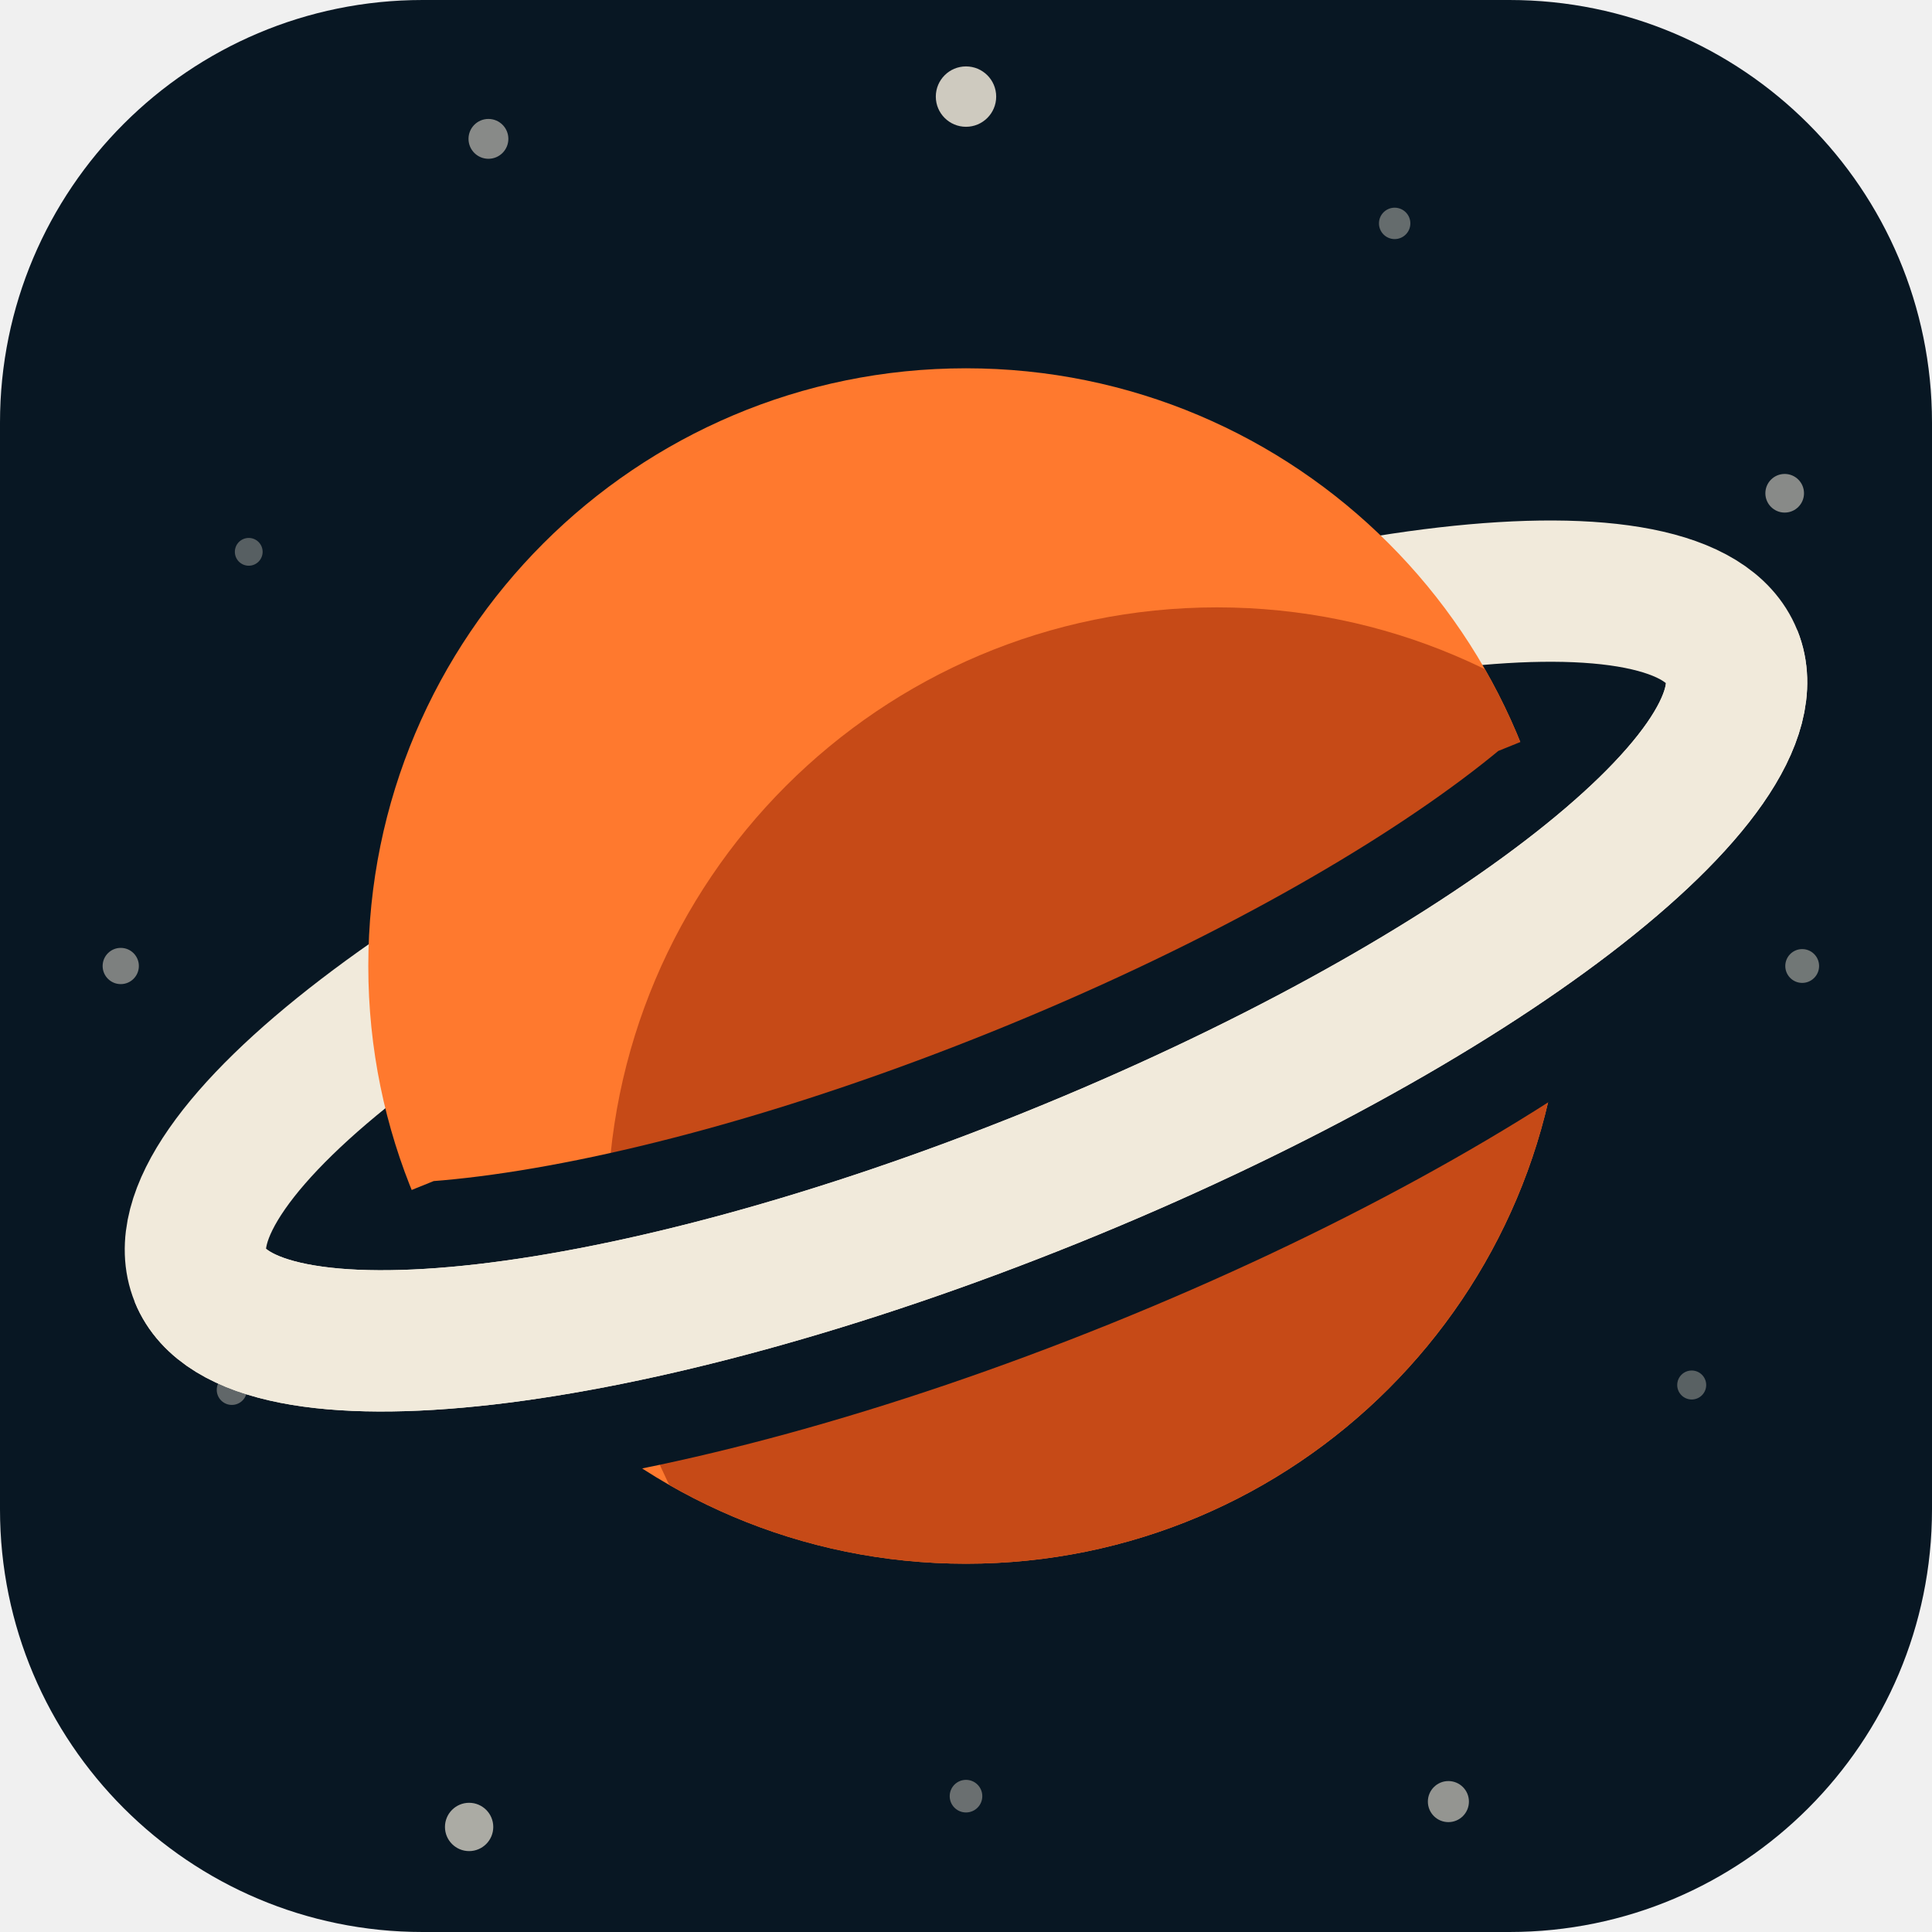
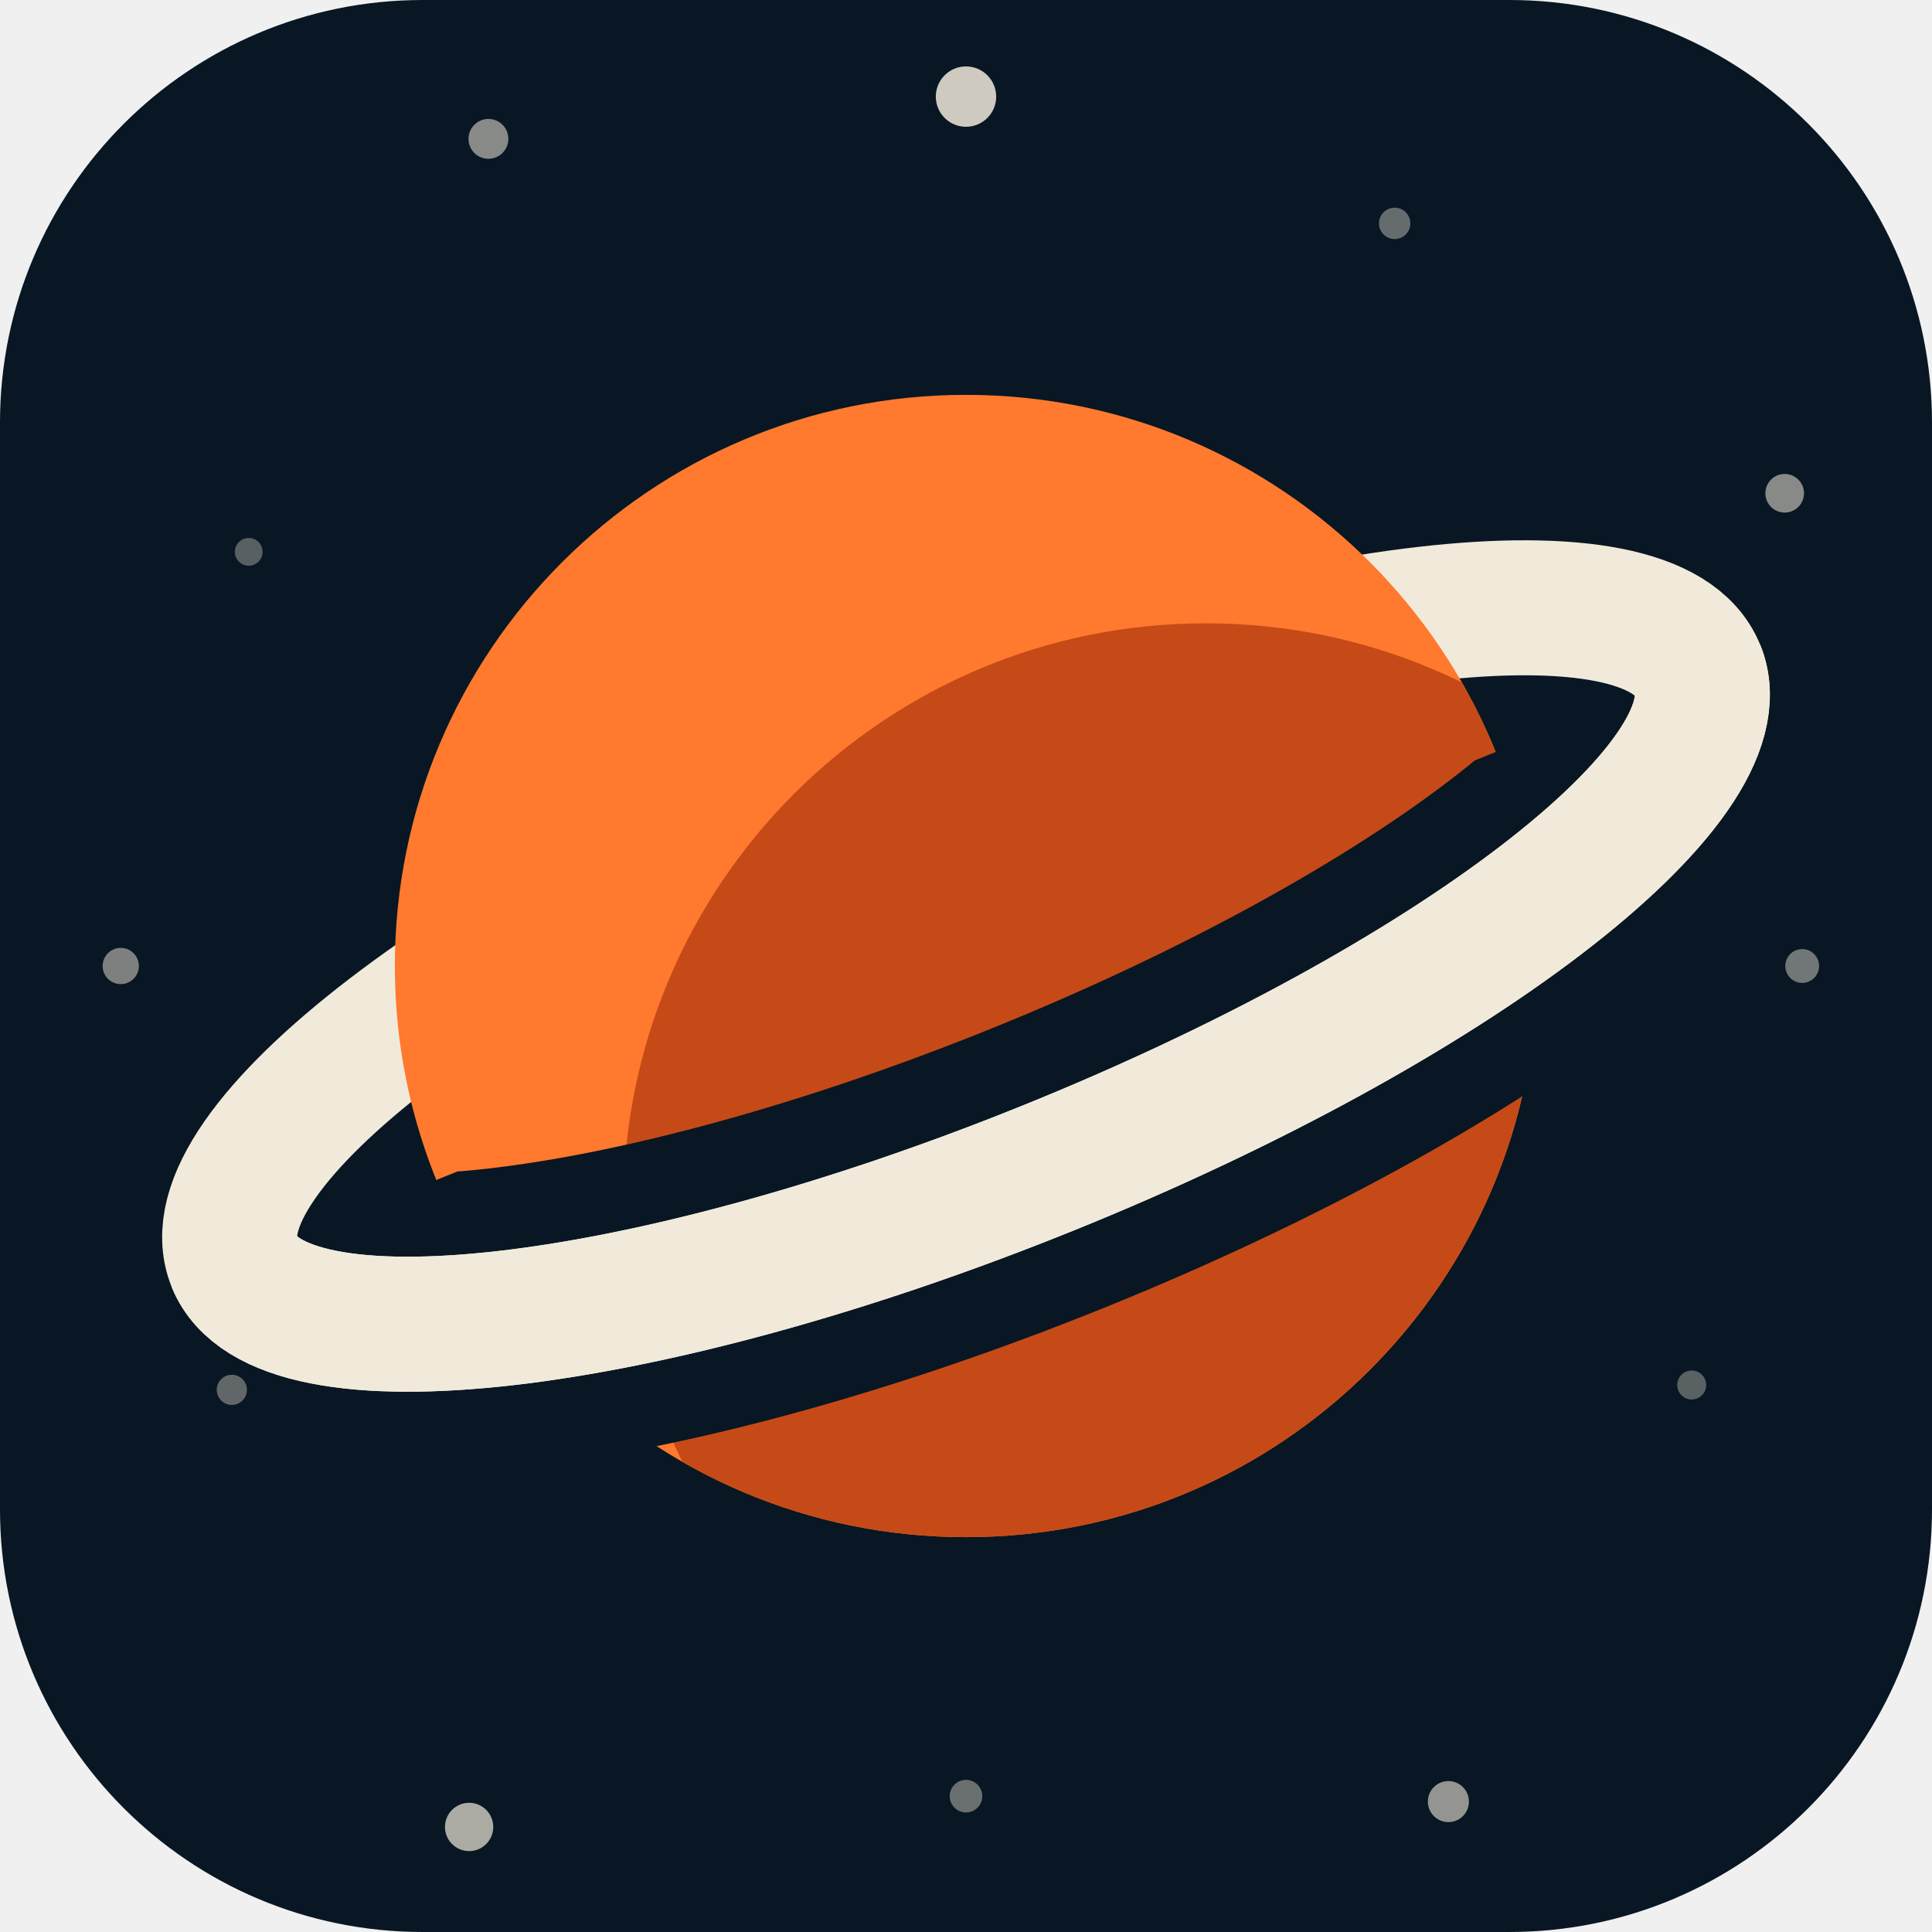
<svg xmlns="http://www.w3.org/2000/svg" viewBox="0 0 32 32">
  <defs>
    <clipPath id="tile">
      <rect width="32" height="32" rx="7" />
    </clipPath>
    <clipPath id="front">
      <path d="M-8 16H40V40H-8Z" transform="rotate(-22 16 16)" />
    </clipPath>
    <clipPath id="globe">
      <circle cx="16" cy="16" r="11" />
    </clipPath>
    <mask id="gap" maskUnits="userSpaceOnUse" x="-8" y="-8" width="48" height="48">
      <rect x="-8" y="-8" width="48" height="48" fill="#fff" />
      <g clip-path="url(#front)">
        <ellipse cx="16" cy="16" rx="15.2" ry="4.2" transform="rotate(-22 16 16)" fill="none" stroke="#000" stroke-width="5.8" />
      </g>
    </mask>
  </defs>
  <g clip-path="url(#tile)">
    <rect width="32" height="32" fill="#081723" />
    <circle cx="16.00" cy="1.60" r="0.5" fill="#f1eadb" opacity="0.85" />
    <circle cx="23.10" cy="3.70" r="0.26" fill="#f1eadb" opacity="0.4" />
    <circle cx="29.56" cy="8.17" r="0.32" fill="#f1eadb" opacity="0.55" />
    <circle cx="29.85" cy="16.00" r="0.28" fill="#f1eadb" opacity="0.45" />
    <circle cx="28.02" cy="22.94" r="0.24" fill="#f1eadb" opacity="0.35" />
    <circle cx="23.99" cy="29.84" r="0.34" fill="#f1eadb" opacity="0.6" />
    <circle cx="16.00" cy="29.75" r="0.27" fill="#f1eadb" opacity="0.42" />
    <circle cx="7.77" cy="30.26" r="0.4" fill="#f1eadb" opacity="0.7" />
    <circle cx="3.84" cy="23.02" r="0.25" fill="#f1eadb" opacity="0.38" />
    <circle cx="2.00" cy="16.00" r="0.3" fill="#f1eadb" opacity="0.5" />
    <circle cx="4.12" cy="9.14" r="0.23" fill="#f1eadb" opacity="0.34" />
    <circle cx="8.09" cy="2.30" r="0.33" fill="#f1eadb" opacity="0.55" />
  </g>
-   <g transform="translate(1.6 1.6) scale(0.9)">
+   <g transform="translate(2.24 2.24) scale(0.86)">
    <ellipse cx="16" cy="16" rx="15.2" ry="4.2" transform="rotate(-22 16 16)" fill="none" stroke="#f1eadb" stroke-width="2.6" />
    <g mask="url(#gap)">
      <circle cx="16" cy="16" r="11" fill="#ff792e" />
      <circle cx="20.62" cy="20.62" r="11.22" fill="#c64a17" clip-path="url(#globe)" />
    </g>
    <g clip-path="url(#front)">
      <ellipse cx="16" cy="16" rx="15.2" ry="4.2" transform="rotate(-22 16 16)" fill="none" stroke="#f1eadb" stroke-width="2.6" />
    </g>
  </g>
</svg>
